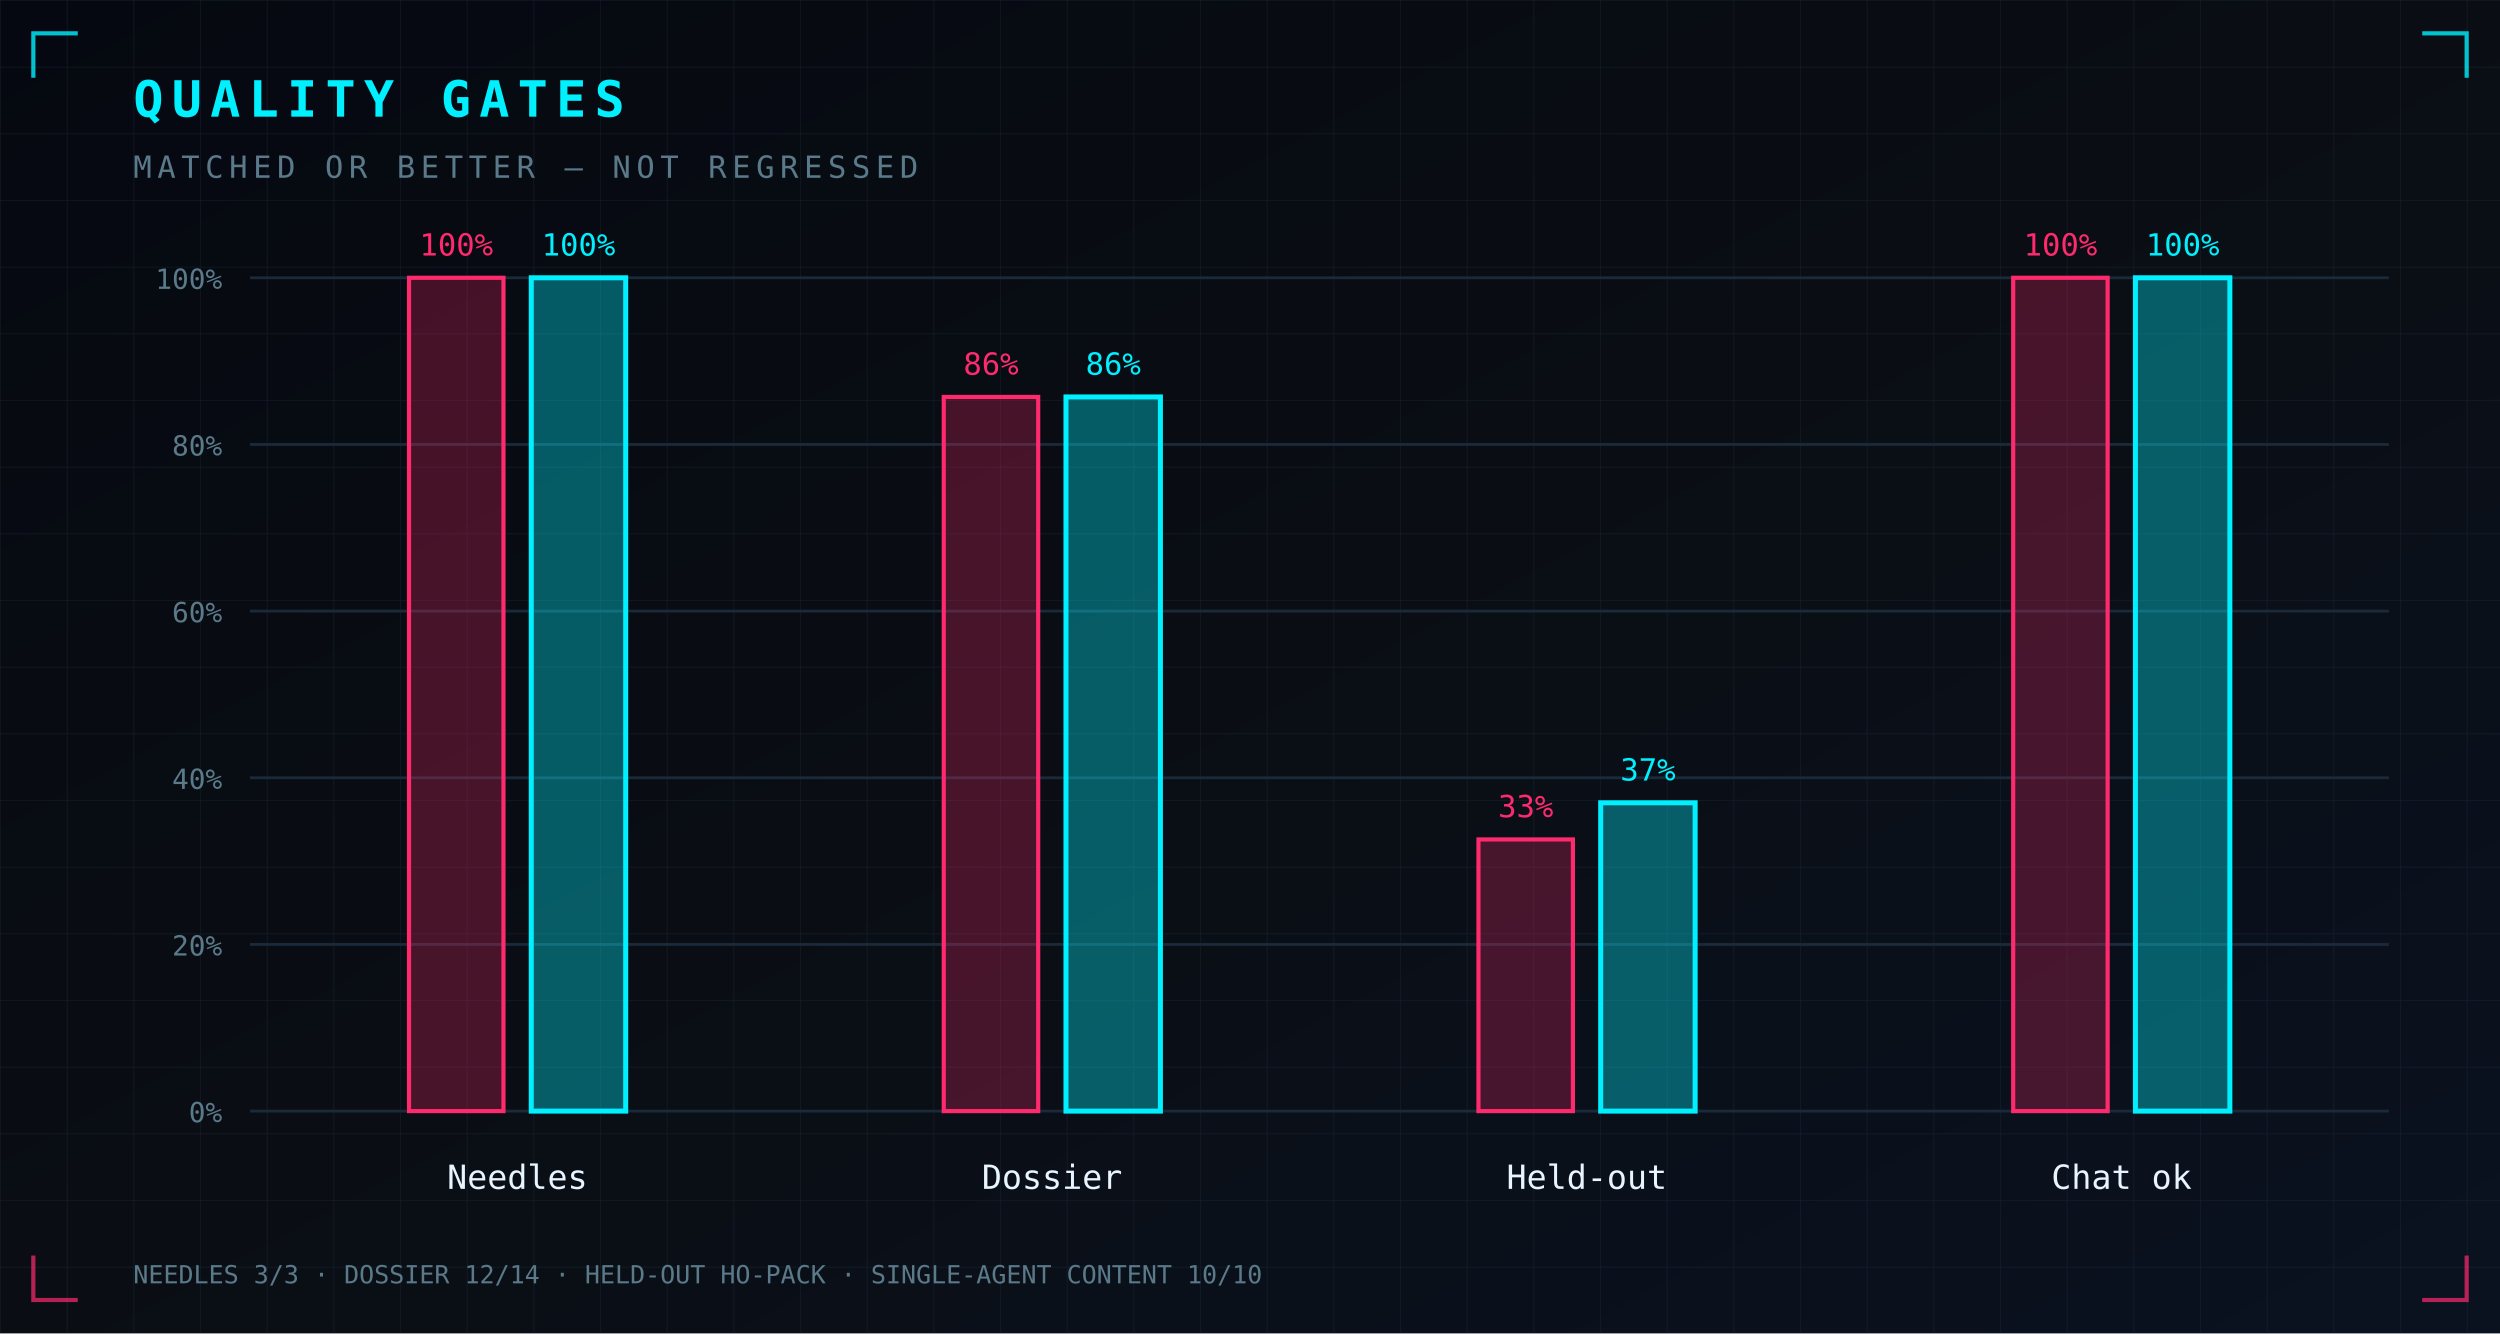
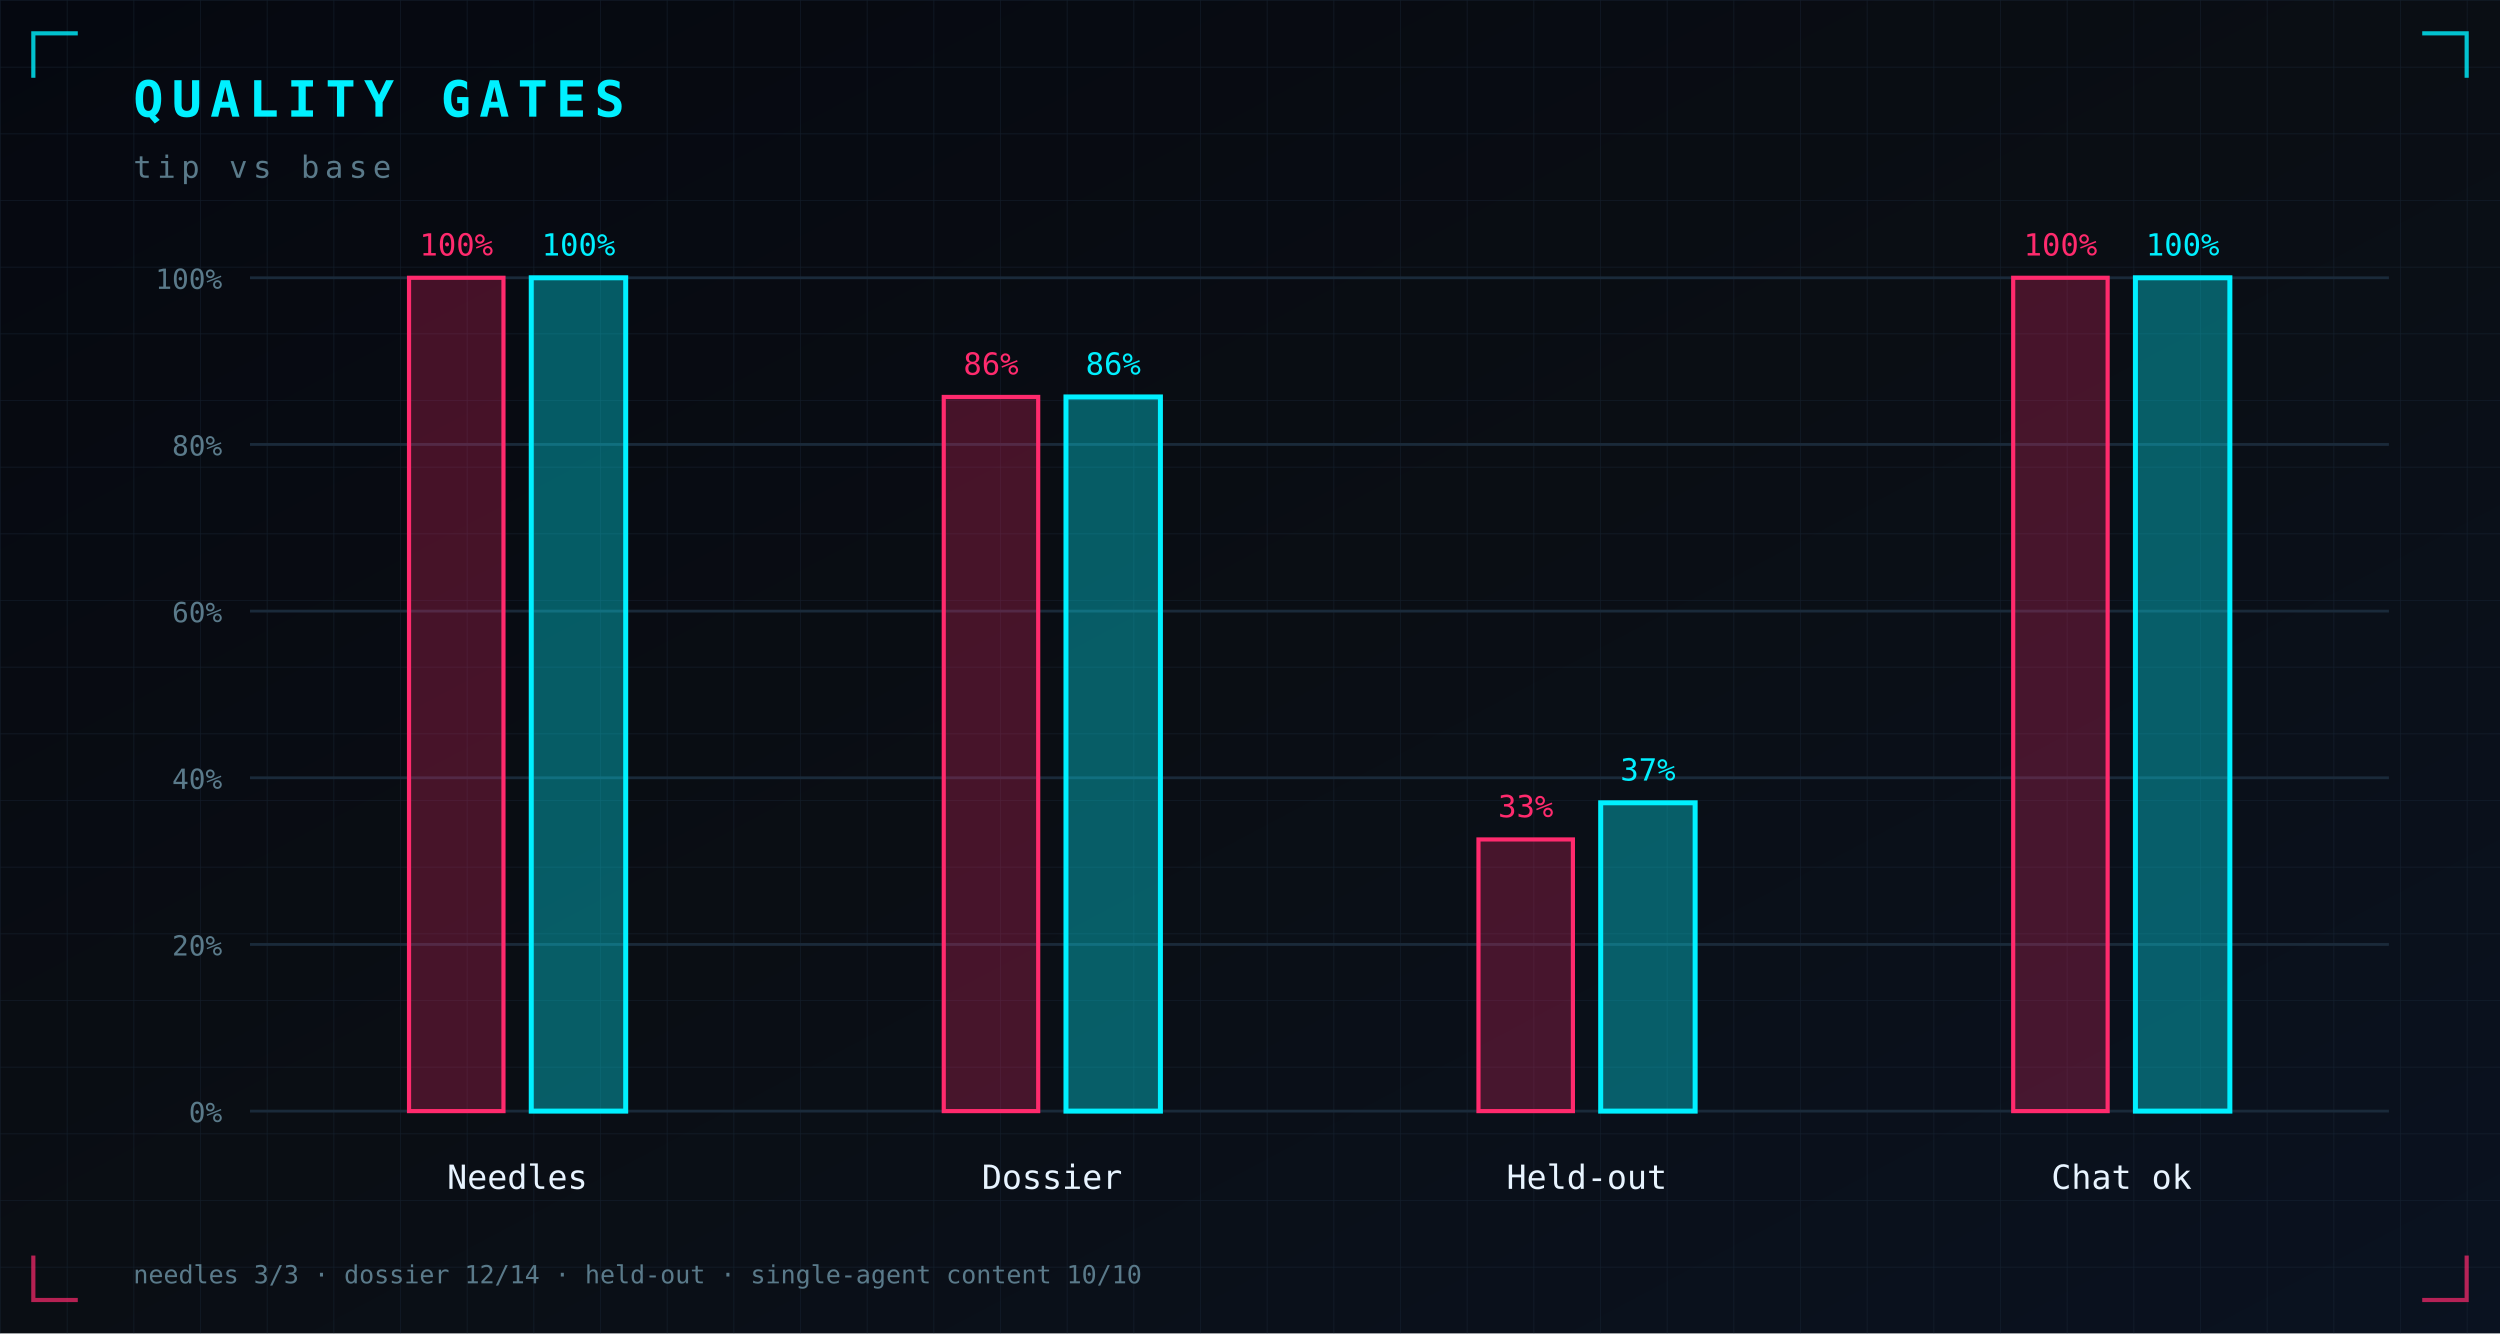
<svg xmlns="http://www.w3.org/2000/svg" width="900" height="480" viewBox="0 0 900 480">
  <defs>
    <linearGradient id="bgGrad" x1="0" y1="0" x2="1" y2="1">
      <stop offset="0%" stop-color="#050810" />
      <stop offset="50%" stop-color="#0a0e14" />
      <stop offset="100%" stop-color="#0a1220" />
    </linearGradient>
    <filter id="glowCyan" x="-50%" y="-50%" width="200%" height="200%">
      <feGaussianBlur stdDeviation="2.5" result="b" />
      <feMerge>
        <feMergeNode in="b" />
        <feMergeNode in="SourceGraphic" />
      </feMerge>
    </filter>
    <filter id="glowMag" x="-50%" y="-50%" width="200%" height="200%">
      <feGaussianBlur stdDeviation="2.5" result="b" />
      <feMerge>
        <feMergeNode in="b" />
        <feMergeNode in="SourceGraphic" />
      </feMerge>
    </filter>
    <pattern id="grid" width="24" height="24" patternUnits="userSpaceOnUse">
      <path d="M 24 0 L 0 0 0 24" fill="none" stroke="#1a2a3a" stroke-width="0.5" opacity="0.6" />
    </pattern>
  </defs>
  <rect width="900" height="480" fill="url(#bgGrad)" />
  <rect width="900" height="480" fill="url(#grid)" opacity="0.9" />
  <path d="M12 28 L12 12 L28 12" fill="none" stroke="#00f0ff" stroke-width="1.5" opacity="0.8" />
  <path d="M888 28 L888 12 L872 12" fill="none" stroke="#00f0ff" stroke-width="1.5" opacity="0.8" />
  <path d="M12 452 L12 468 L28 468" fill="none" stroke="#ff2a6d" stroke-width="1.5" opacity="0.7" />
  <path d="M888 452 L888 468 L872 468" fill="none" stroke="#ff2a6d" stroke-width="1.5" opacity="0.7" />
  <text x="48" y="42" fill="#00f0ff" font-family="ui-monospace, Menlo, monospace" font-size="18" font-weight="700" letter-spacing="3">QUALITY GATES</text>
-   <text x="48" y="64" fill="#5a7a8a" font-family="monospace" font-size="11" letter-spacing="2">MATCHED OR BETTER — NOT REGRESSED</text>
+   <text x="48" y="64" fill="#5a7a8a" font-family="monospace" font-size="11" letter-spacing="2">tip vs base</text>
  <line x1="90" y1="400.0" x2="860" y2="400.0" stroke="#1a2a3a" stroke-width="1" />
  <text x="80" y="404.0" fill="#5a7a8a" font-family="monospace" font-size="10" text-anchor="end">0%</text>
  <line x1="90" y1="340.0" x2="860" y2="340.0" stroke="#1a2a3a" stroke-width="1" />
  <text x="80" y="344.0" fill="#5a7a8a" font-family="monospace" font-size="10" text-anchor="end">20%</text>
  <line x1="90" y1="280.0" x2="860" y2="280.0" stroke="#1a2a3a" stroke-width="1" />
  <text x="80" y="284.0" fill="#5a7a8a" font-family="monospace" font-size="10" text-anchor="end">40%</text>
  <line x1="90" y1="220.0" x2="860" y2="220.0" stroke="#1a2a3a" stroke-width="1" />
  <text x="80" y="224.0" fill="#5a7a8a" font-family="monospace" font-size="10" text-anchor="end">60%</text>
  <line x1="90" y1="160.0" x2="860" y2="160.0" stroke="#1a2a3a" stroke-width="1" />
  <text x="80" y="164.0" fill="#5a7a8a" font-family="monospace" font-size="10" text-anchor="end">80%</text>
  <line x1="90" y1="100.0" x2="860" y2="100.0" stroke="#1a2a3a" stroke-width="1" />
  <text x="80" y="104.0" fill="#5a7a8a" font-family="monospace" font-size="10" text-anchor="end">100%</text>
  <rect x="147.25" y="100.0" width="34" height="300.0" fill="#ff2a6d" fill-opacity="0.25" stroke="#ff2a6d" stroke-width="1.5" />
  <rect x="191.25" y="100.0" width="34" height="300.0" fill="#00f0ff" fill-opacity="0.35" stroke="#00f0ff" stroke-width="1.8" />
  <text x="164.25" y="92.0" fill="#ff2a6d" font-family="monospace" font-size="11" text-anchor="middle">100%</text>
  <text x="208.25" y="92.0" fill="#00f0ff" font-family="monospace" font-size="11" text-anchor="middle">100%</text>
  <text x="186.25" y="428" fill="#e8f4ff" font-family="monospace" font-size="12" text-anchor="middle">Needles</text>
  <rect x="339.75" y="142.9" width="34" height="257.1" fill="#ff2a6d" fill-opacity="0.25" stroke="#ff2a6d" stroke-width="1.5" />
  <rect x="383.75" y="142.9" width="34" height="257.1" fill="#00f0ff" fill-opacity="0.35" stroke="#00f0ff" stroke-width="1.8" />
  <text x="356.75" y="134.9" fill="#ff2a6d" font-family="monospace" font-size="11" text-anchor="middle">86%</text>
  <text x="400.75" y="134.9" fill="#00f0ff" font-family="monospace" font-size="11" text-anchor="middle">86%</text>
  <text x="378.75" y="428" fill="#e8f4ff" font-family="monospace" font-size="12" text-anchor="middle">Dossier</text>
  <rect x="532.25" y="302.2" width="34" height="97.8" fill="#ff2a6d" fill-opacity="0.25" stroke="#ff2a6d" stroke-width="1.5" />
  <rect x="576.25" y="289.0" width="34" height="111.0" fill="#00f0ff" fill-opacity="0.35" stroke="#00f0ff" stroke-width="1.8" />
  <text x="549.25" y="294.2" fill="#ff2a6d" font-family="monospace" font-size="11" text-anchor="middle">33%</text>
  <text x="593.25" y="281.0" fill="#00f0ff" font-family="monospace" font-size="11" text-anchor="middle">37%</text>
  <text x="571.25" y="428" fill="#e8f4ff" font-family="monospace" font-size="12" text-anchor="middle">Held-out</text>
  <rect x="724.75" y="100.0" width="34" height="300.0" fill="#ff2a6d" fill-opacity="0.25" stroke="#ff2a6d" stroke-width="1.5" />
  <rect x="768.75" y="100.0" width="34" height="300.0" fill="#00f0ff" fill-opacity="0.35" stroke="#00f0ff" stroke-width="1.8" />
  <text x="741.75" y="92.0" fill="#ff2a6d" font-family="monospace" font-size="11" text-anchor="middle">100%</text>
  <text x="785.75" y="92.0" fill="#00f0ff" font-family="monospace" font-size="11" text-anchor="middle">100%</text>
  <text x="763.75" y="428" fill="#e8f4ff" font-family="monospace" font-size="12" text-anchor="middle">Chat ok</text>
-   <text x="48" y="462" fill="#5a7a8a" font-family="monospace" font-size="9">NEEDLES 3/3 · DOSSIER 12/14 · HELD-OUT HO-PACK · SINGLE-AGENT CONTENT 10/10</text>
+   <text x="48" y="462" fill="#5a7a8a" font-family="monospace" font-size="9">needles 3/3 · dossier 12/14 · held-out · single-agent content 10/10</text>
</svg>
